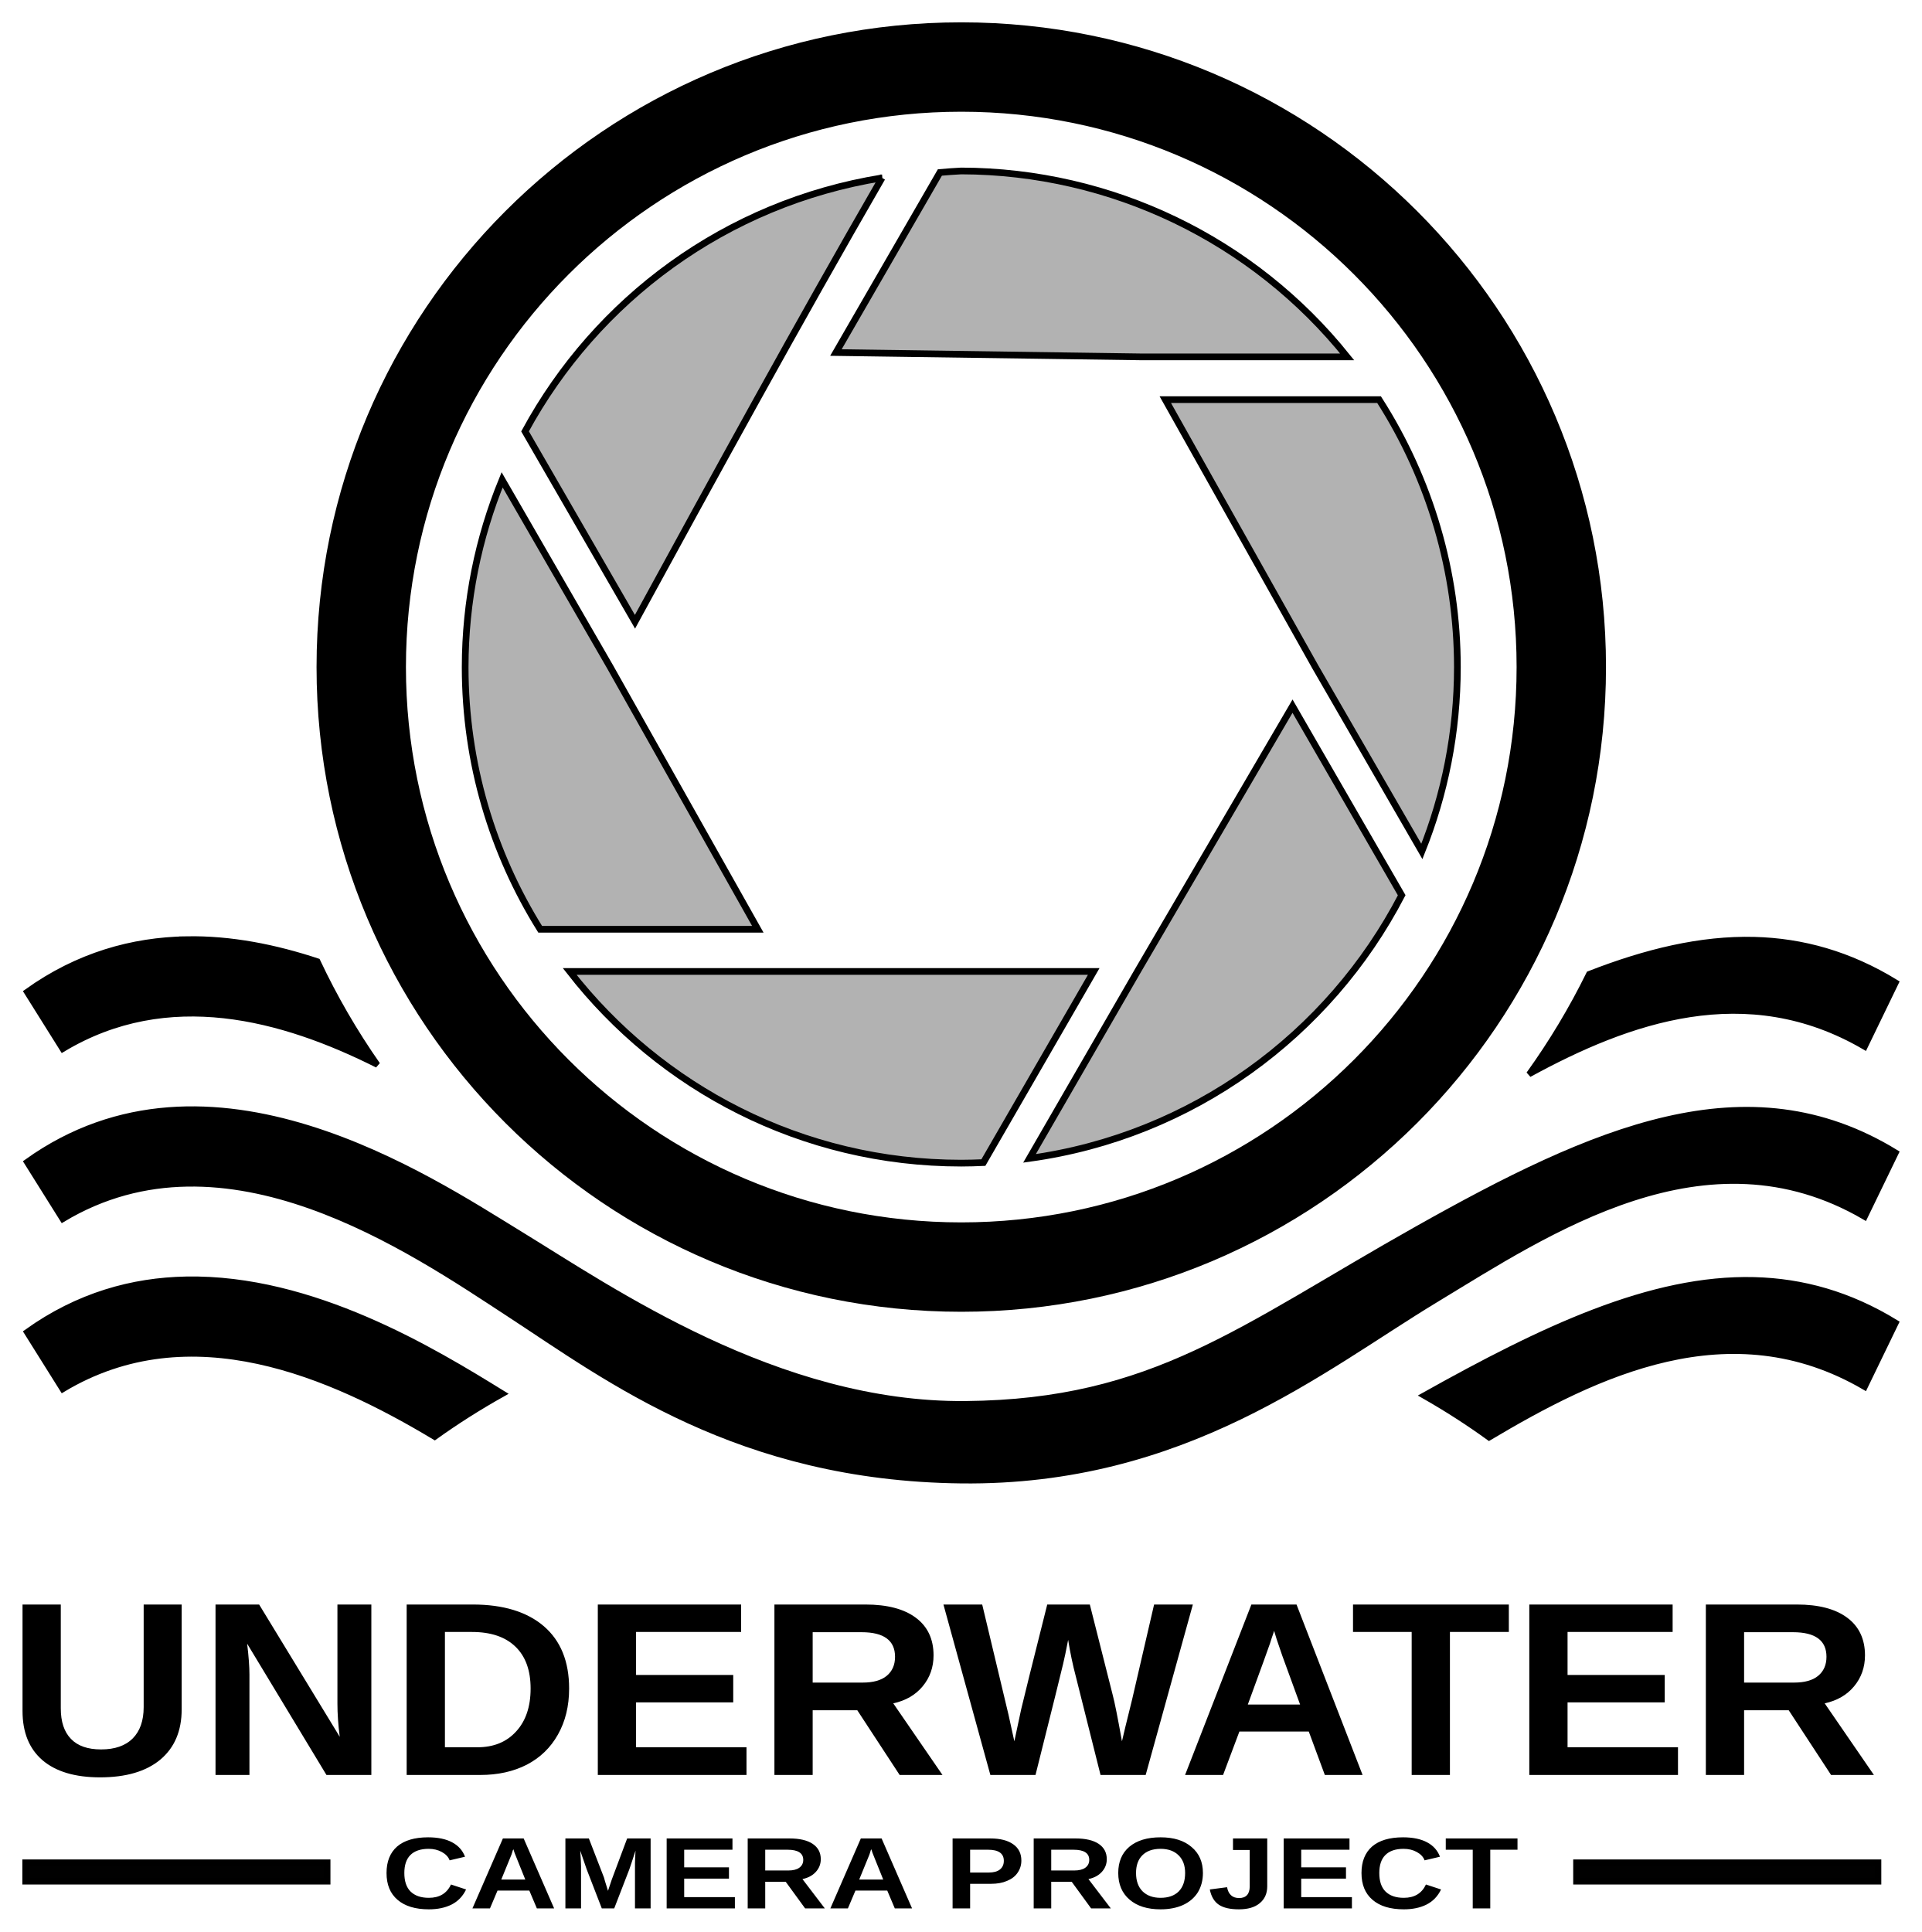
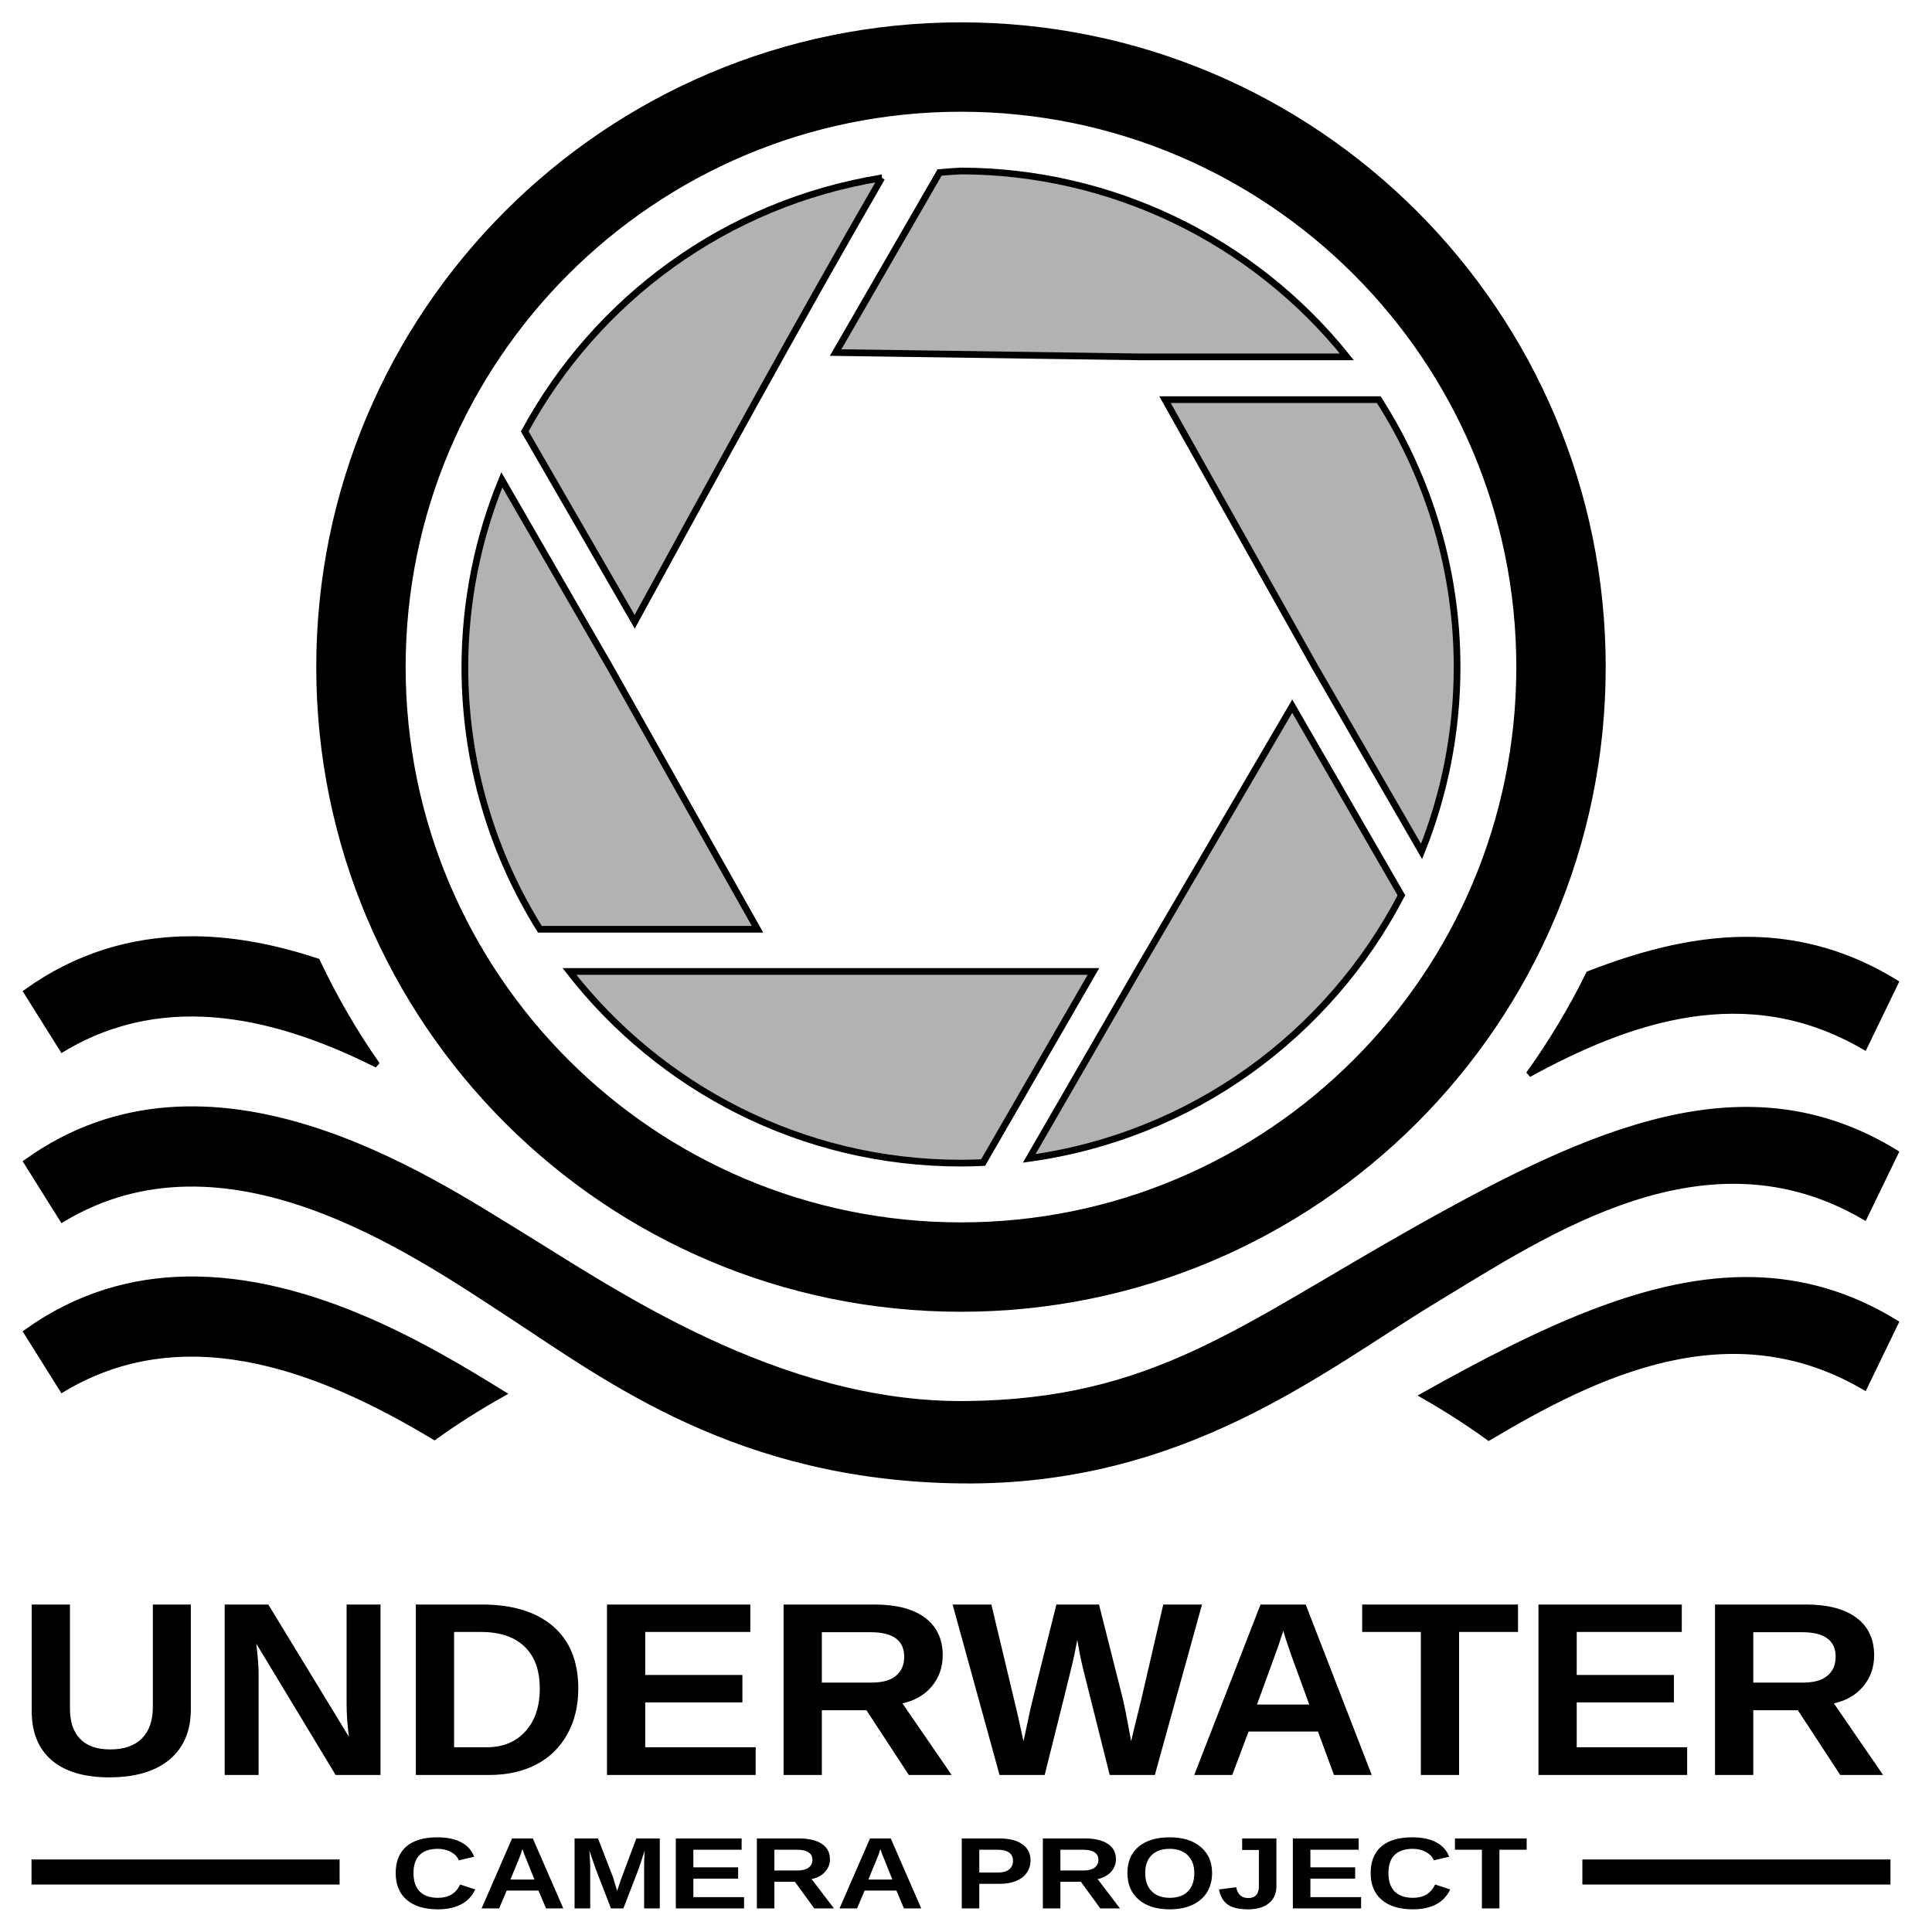
<svg xmlns="http://www.w3.org/2000/svg" width="86.004mm" height="86.455mm" viewBox="0 0 86.004 86.455" version="1.1" id="svg1">
  <defs id="defs1" />
  <g id="layer1" transform="translate(-1.116666,-58.79583)">
-     <g id="g7" transform="translate(-60.86855,52.22541)">
-       <g id="g4-1" transform="translate(-9.344642,-112.0796)">
+     <g id="g1" transform="translate(-0.01253107)">
+       <g id="g4-1" transform="translate(-70.21319,-59.85416)">
        <path id="path1-1" style="fill:#000000;fill-opacity:1;stroke:#000000;stroke-width:0.265px;stroke-linecap:butt;stroke-linejoin:miter;stroke-opacity:1" d="m 79.659,160.682 c -2.396,0.045 -4.826,0.707 -7.126,2.355 l 1.602,2.556 c 4.712,-2.834 9.845,-1.422 14.083,0.707 a 31.5,31.5 0 0 1 -2.685,-4.632 c -1.87,-0.617 -3.857,-1.025 -5.875,-0.987 z m 70.173,0.026 c -2.396,-0.062 -4.85,0.536 -7.392,1.528 a 31.5,31.5 0 0 1 -2.691,4.487 c 4.443,-2.431 9.728,-4.324 15.022,-1.23 l 1.392,-2.875 c -2.081,-1.277 -4.184,-1.854 -6.331,-1.91 z" />
        <path style="fill:#000000;fill-opacity:1;stroke:#000000;stroke-width:0.265px;stroke-linecap:butt;stroke-linejoin:miter;stroke-opacity:1" d="m 156.163,170.23 c -6.66,-4.086 -13.532,-1.014 -21.424,3.424 -7.892,4.438 -11.774,7.745 -20.197,7.824 -8.423,0.08 -15.873,-5.114 -19.939,-7.598 -4.066,-2.485 -13.893,-9.092 -22.07,-3.231 l 1.602,2.556 c 7.277,-4.376 15.571,1.362 19.996,4.253 4.425,2.891 10.24,7.328 20.216,7.441 9.976,0.114 16.148,-5.018 21.203,-8.079 5.056,-3.061 12.13,-7.86 19.221,-3.717 z m -51.868,14.652" id="path1-0-7" />
        <path id="path1-5-6" style="fill:#000000;fill-opacity:1;stroke:#000000;stroke-width:0.265px;stroke-linecap:butt;stroke-linejoin:miter;stroke-opacity:1" d="m 79.659,175.906 c -2.396,0.045 -4.826,0.707 -7.126,2.355 l 1.602,2.556 c 5.721,-3.44 12.042,-0.632 16.647,2.132 a 33.04,23.438 0 0 1 3.047,-1.933 c -3.103,-1.916 -8.51,-5.217 -14.169,-5.11 z m 70.173,0.026 c -4.634,-0.12 -9.483,2.2 -14.788,5.168 a 33.04,23.438 0 0 1 2.919,1.877 c 4.774,-2.841 10.779,-5.784 16.808,-2.261 l 1.392,-2.874 c -2.081,-1.277 -4.184,-1.854 -6.331,-1.91 z" />
      </g>
-       <path id="path2-3" style="fill:#000000;fill-opacity:1;stroke:#000000;stroke-width:0.3;stroke-dasharray:none" d="M 105,7.72 A 28.7,28.7 0 0 0 76.3,36.42 28.7,28.7 0 0 0 105,65.121 28.7,28.7 0 0 0 133.7,36.42 28.7,28.7 0 0 0 105,7.72 Z m 0,3.7 A 25,25 0 0 1 130,36.42 25,25 0 0 1 105,61.421 25,25 0 0 1 80,36.42 25,25 0 0 1 105,11.42 Z" />
-       <path id="path4-8-4" style="fill:#000000;fill-opacity:0.304;stroke:#000000;stroke-width:0.3;stroke-dasharray:none" d="m 105,14.221 c -0.319,0.016 -0.639,0.039 -0.957,0.068 l -4.652,8.057 13.64,0.194 h 9.238 C 118.069,17.297 111.719,14.238 105,14.221 Z m 15.846,22.2 4.764,8.251 c 1.023,-2.551 1.59,-5.334 1.59,-8.251 -8.1e-4,-4.242 -1.218,-8.395 -3.505,-11.967 h -9.565 z m -19.39,-21.89 c -6.996,1.131 -12.784,5.458 -15.976,11.343 l 4.919,8.52 c 3.633,-6.654 7.265,-13.296 11.056,-19.863 z m -17.002,13.511 c -1.063,2.596 -1.651,5.427 -1.654,8.378 -3e-5,4.309 1.232,8.329 3.357,11.734 h 9.739 l -6.605,-11.734 z m 35.369,10.128 -6.94,11.872 -4.829,8.364 c 7.265,-1.001 13.404,-5.516 16.654,-11.774 z m -32.346,11.872 c 4.062,5.218 10.398,8.578 17.523,8.578 0.332,0 0.661,-0.011 0.989,-0.025 l 4.938,-8.553 H 96.959 Z" />
-       <g id="g6" transform="matrix(0.7066326,0,0,0.7066326,30.38078,24.99952)" style="stroke-width:1.415">
-         <text xml:space="preserve" style="font-style:normal;font-variant:normal;font-weight:bold;font-stretch:normal;font-size:16.219px;line-height:1.25;font-family:Arial;-inkscape-font-specification:'Arial Bold';letter-spacing:0px;word-spacing:0px;stroke-width:0.374" x="43.682" y="89.222" id="text5-8" transform="scale(1.033589,0.9675023)">
-           <tspan id="tspan5-8" style="font-style:normal;font-variant:normal;font-weight:bold;font-stretch:normal;font-size:16.219px;font-family:Arial;-inkscape-font-specification:'Arial Bold';stroke-width:0.374" x="43.682" y="89.222">UNDERWATER</tspan>
-         </text>
-         <text xml:space="preserve" style="font-size:7.044px;line-height:1.25;font-family:Arial;-inkscape-font-specification:Arial;letter-spacing:0px;word-spacing:0px;stroke-width:0.374" x="63.034" y="103.585" id="text6-2" transform="scale(1.092968,0.9149403)">
-           <tspan id="tspan6-6" style="font-style:normal;font-variant:normal;font-weight:bold;font-stretch:normal;font-size:7.044px;font-family:Arial;-inkscape-font-specification:'Arial Bold';stroke-width:0.374" x="63.034" y="103.585">CAMERA PROJECT</tspan>
-         </text>
-         <rect style="fill:#010101;fill-opacity:1;stroke:#000000;stroke-width:0.425;stroke-dasharray:none" id="rect6-9" width="19.085" height="1.162" x="46.353" y="91.886" />
-         <rect style="fill:#010101;fill-opacity:1;stroke:#000000;stroke-width:0.425;stroke-dasharray:none" id="rect6-3-4" width="19.085" height="1.162" x="144.562" y="91.886" />
-       </g>
+       <path id="path2-3" style="fill:#000000;fill-opacity:1;stroke:#000000;stroke-width:0.3;stroke-dasharray:none" d="m 44.131,59.946 a 28.7,28.7 0 0 0 -28.7,28.7 28.7,28.7 0 0 0 28.7,28.7 28.7,28.7 0 0 0 28.7,-28.7 28.7,28.7 0 0 0 -28.7,-28.7 z m 0,3.7 a 25,25 0 0 1 25,25 25,25 0 0 1 -25,25 25,25 0 0 1 -25,-25 25,25 0 0 1 25,-25 z" />
+       <path id="path4-8-4" style="fill:#000000;fill-opacity:0.304;stroke:#000000;stroke-width:0.3;stroke-dasharray:none" d="m 44.131,66.447 c -0.319,0.016 -0.639,0.039 -0.957,0.068 l -4.652,8.057 13.64,0.194 h 9.238 c -4.201,-5.244 -10.551,-8.303 -17.27,-8.319 z m 15.846,22.2 4.764,8.251 c 1.023,-2.551 1.59,-5.334 1.59,-8.251 -8.1e-4,-4.242 -1.218,-8.395 -3.505,-11.967 h -9.565 z m -19.39,-21.89 c -6.996,1.131 -12.784,5.458 -15.976,11.343 l 4.919,8.52 c 3.633,-6.654 7.265,-13.296 11.056,-19.863 z m -17.002,13.511 c -1.063,2.596 -1.651,5.427 -1.654,8.378 -3e-5,4.309 1.232,8.329 3.357,11.734 h 9.739 l -6.605,-11.734 z m 35.369,10.128 -6.94,11.872 -4.829,8.364 c 7.265,-1.001 13.404,-5.516 16.654,-11.774 z M 26.609,102.267 c 4.062,5.218 10.398,8.578 17.523,8.578 0.332,0 0.661,-0.011 0.989,-0.025 l 4.938,-8.553 H 36.091 Z" />
+     </g>
+     <g id="g6" transform="matrix(0.7066326,0,0,0.7066326,-30.07759,77.22493)" style="stroke-width:1.415">
+       <text xml:space="preserve" style="font-style:normal;font-variant:normal;font-weight:bold;font-stretch:normal;font-size:16.219px;line-height:1.25;font-family:Arial;-inkscape-font-specification:'Arial Bold';letter-spacing:0px;word-spacing:0px;stroke-width:0.374" x="43.682" y="89.222" id="text5-8" transform="scale(1.033589,0.9675023)">
+         <tspan id="tspan5-8" style="font-style:normal;font-variant:normal;font-weight:bold;font-stretch:normal;font-size:16.219px;font-family:Arial;-inkscape-font-specification:'Arial Bold';stroke-width:0.374" x="43.682" y="89.222">UNDERWATER</tspan>
+       </text>
+       <text xml:space="preserve" style="font-size:7.044px;line-height:1.25;font-family:Arial;-inkscape-font-specification:Arial;letter-spacing:0px;word-spacing:0px;stroke-width:0.374" x="63.034" y="103.585" id="text6-2" transform="scale(1.092968,0.9149403)">
+         <tspan id="tspan6-6" style="font-style:normal;font-variant:normal;font-weight:bold;font-stretch:normal;font-size:7.044px;font-family:Arial;-inkscape-font-specification:'Arial Bold';stroke-width:0.374" x="63.034" y="103.585">CAMERA PROJECT</tspan>
+       </text>
+       <rect style="fill:#010101;fill-opacity:1;stroke:#000000;stroke-width:0.425;stroke-dasharray:none" id="rect6-9" width="19.085" height="1.162" x="46.353" y="91.886" />
+       <rect style="fill:#010101;fill-opacity:1;stroke:#000000;stroke-width:0.425;stroke-dasharray:none" id="rect6-3-4" width="19.085" height="1.162" x="144.562" y="91.886" />
    </g>
  </g>
</svg>
